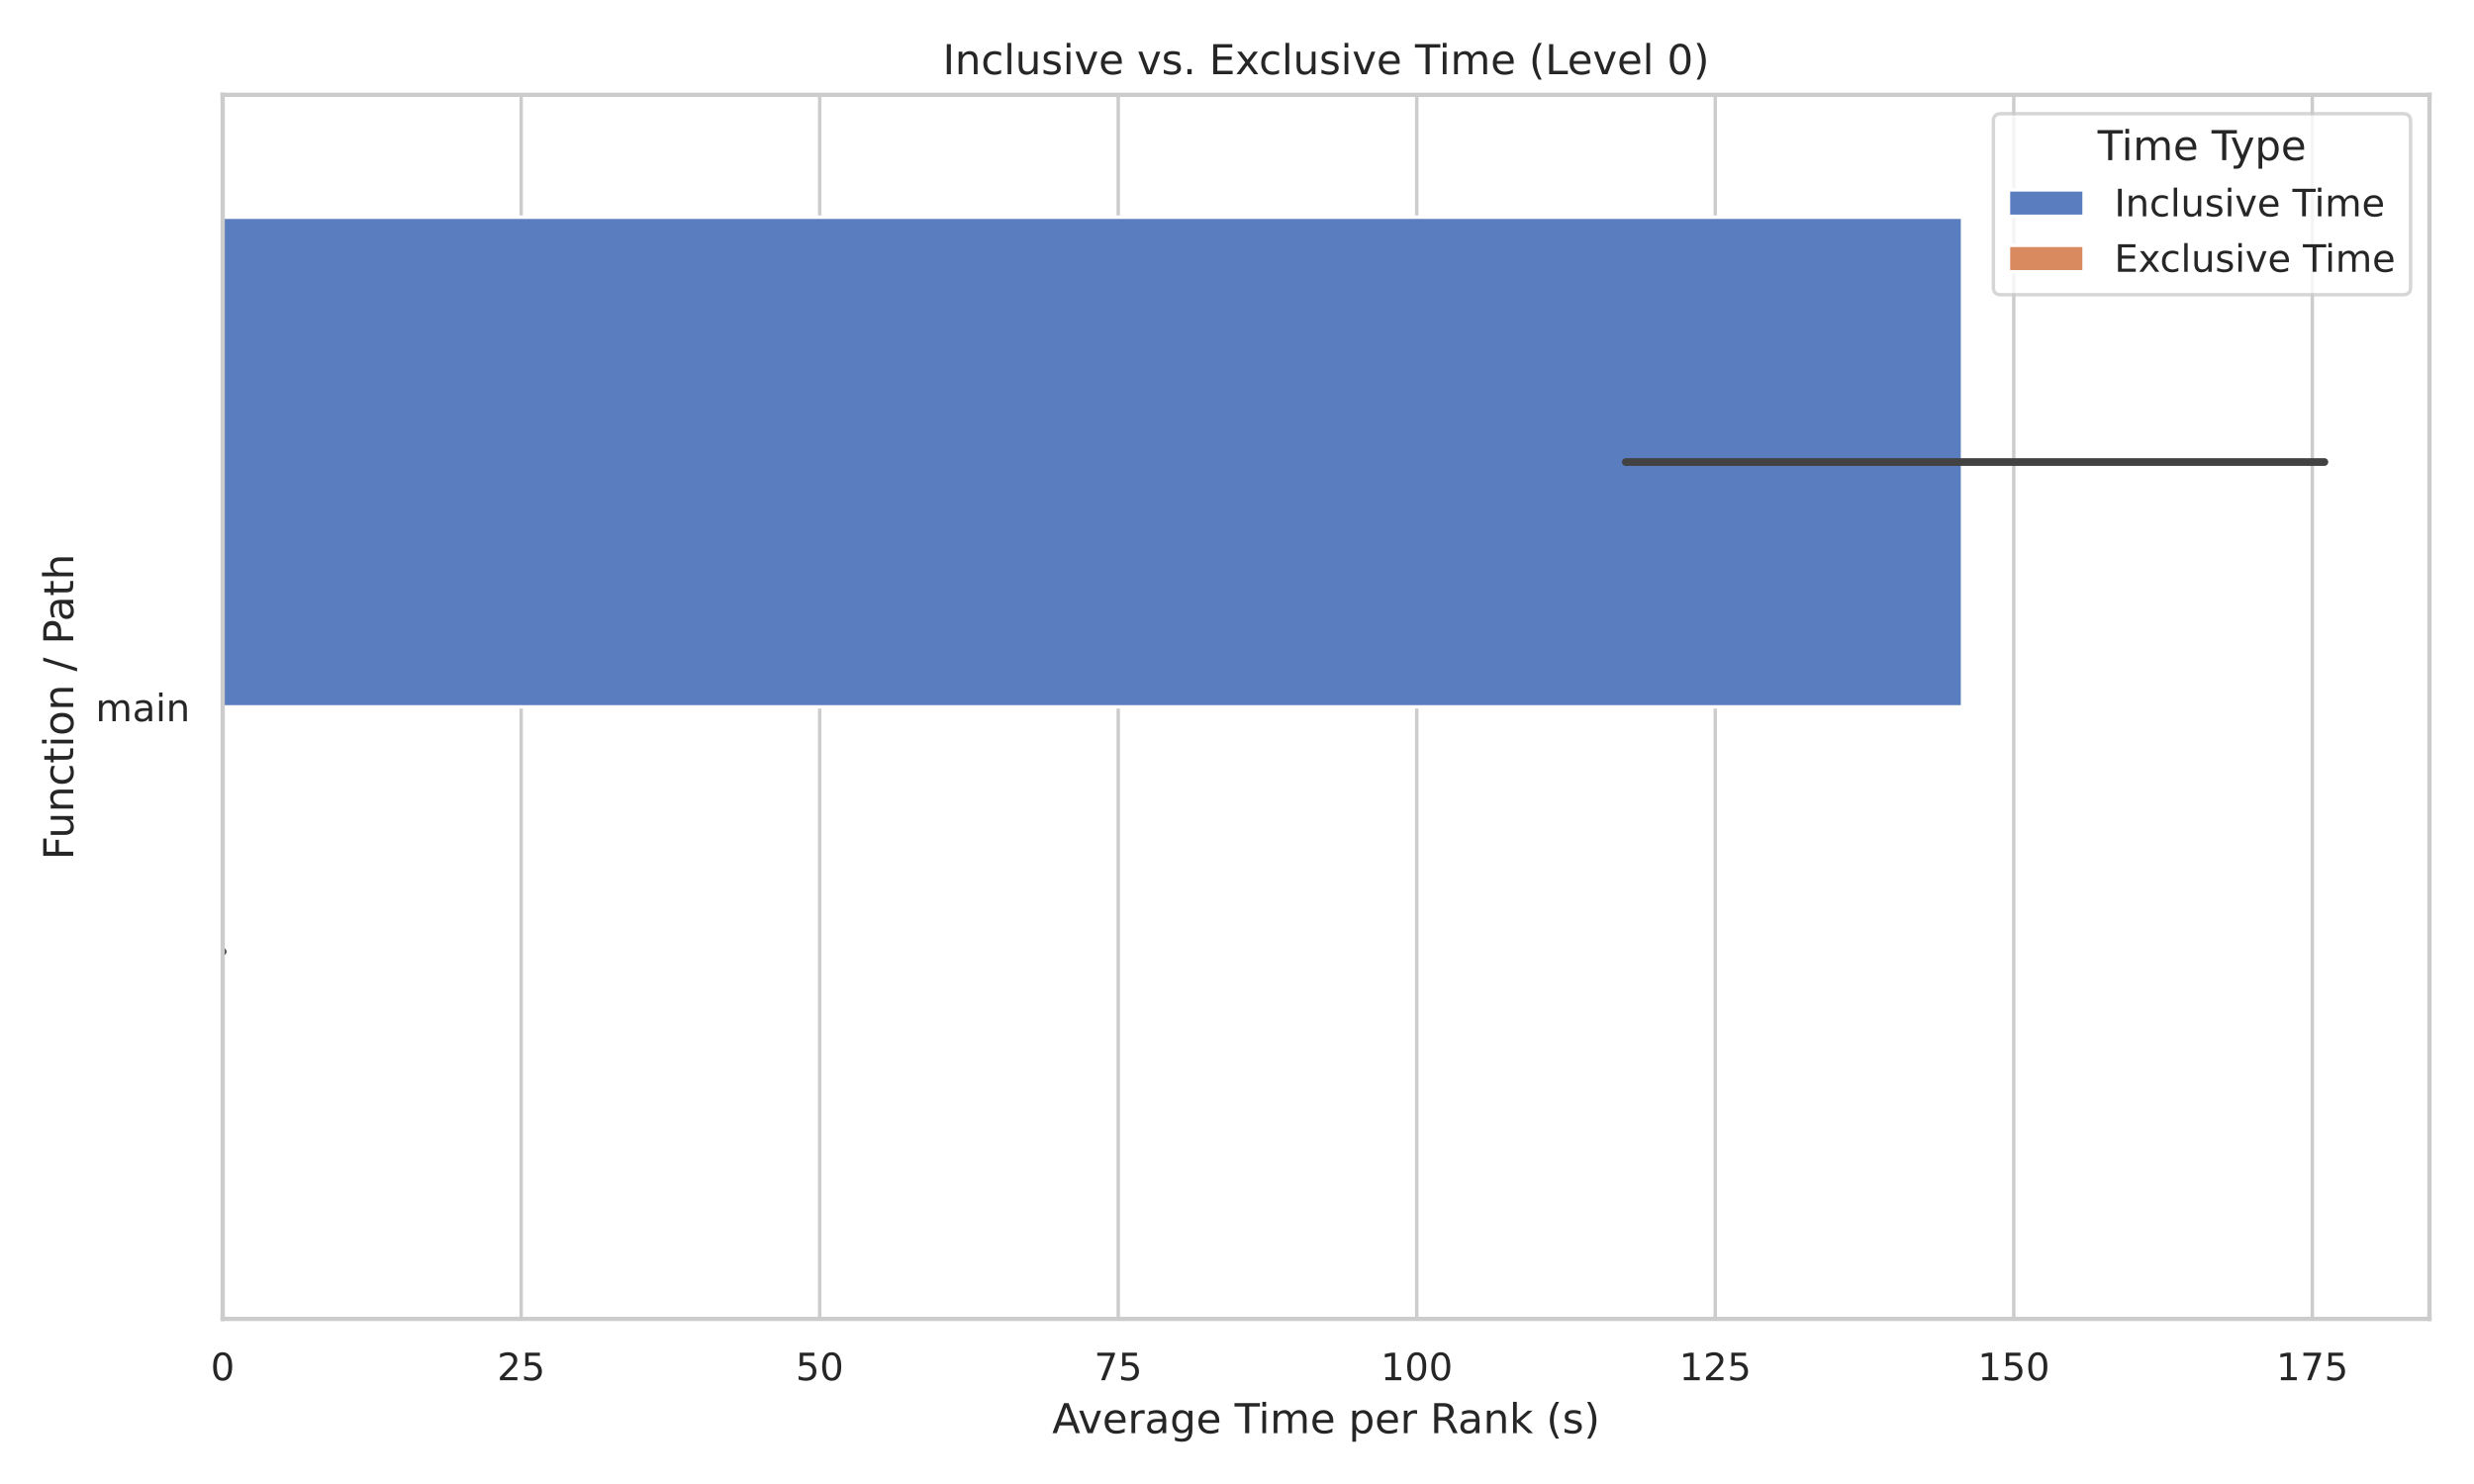
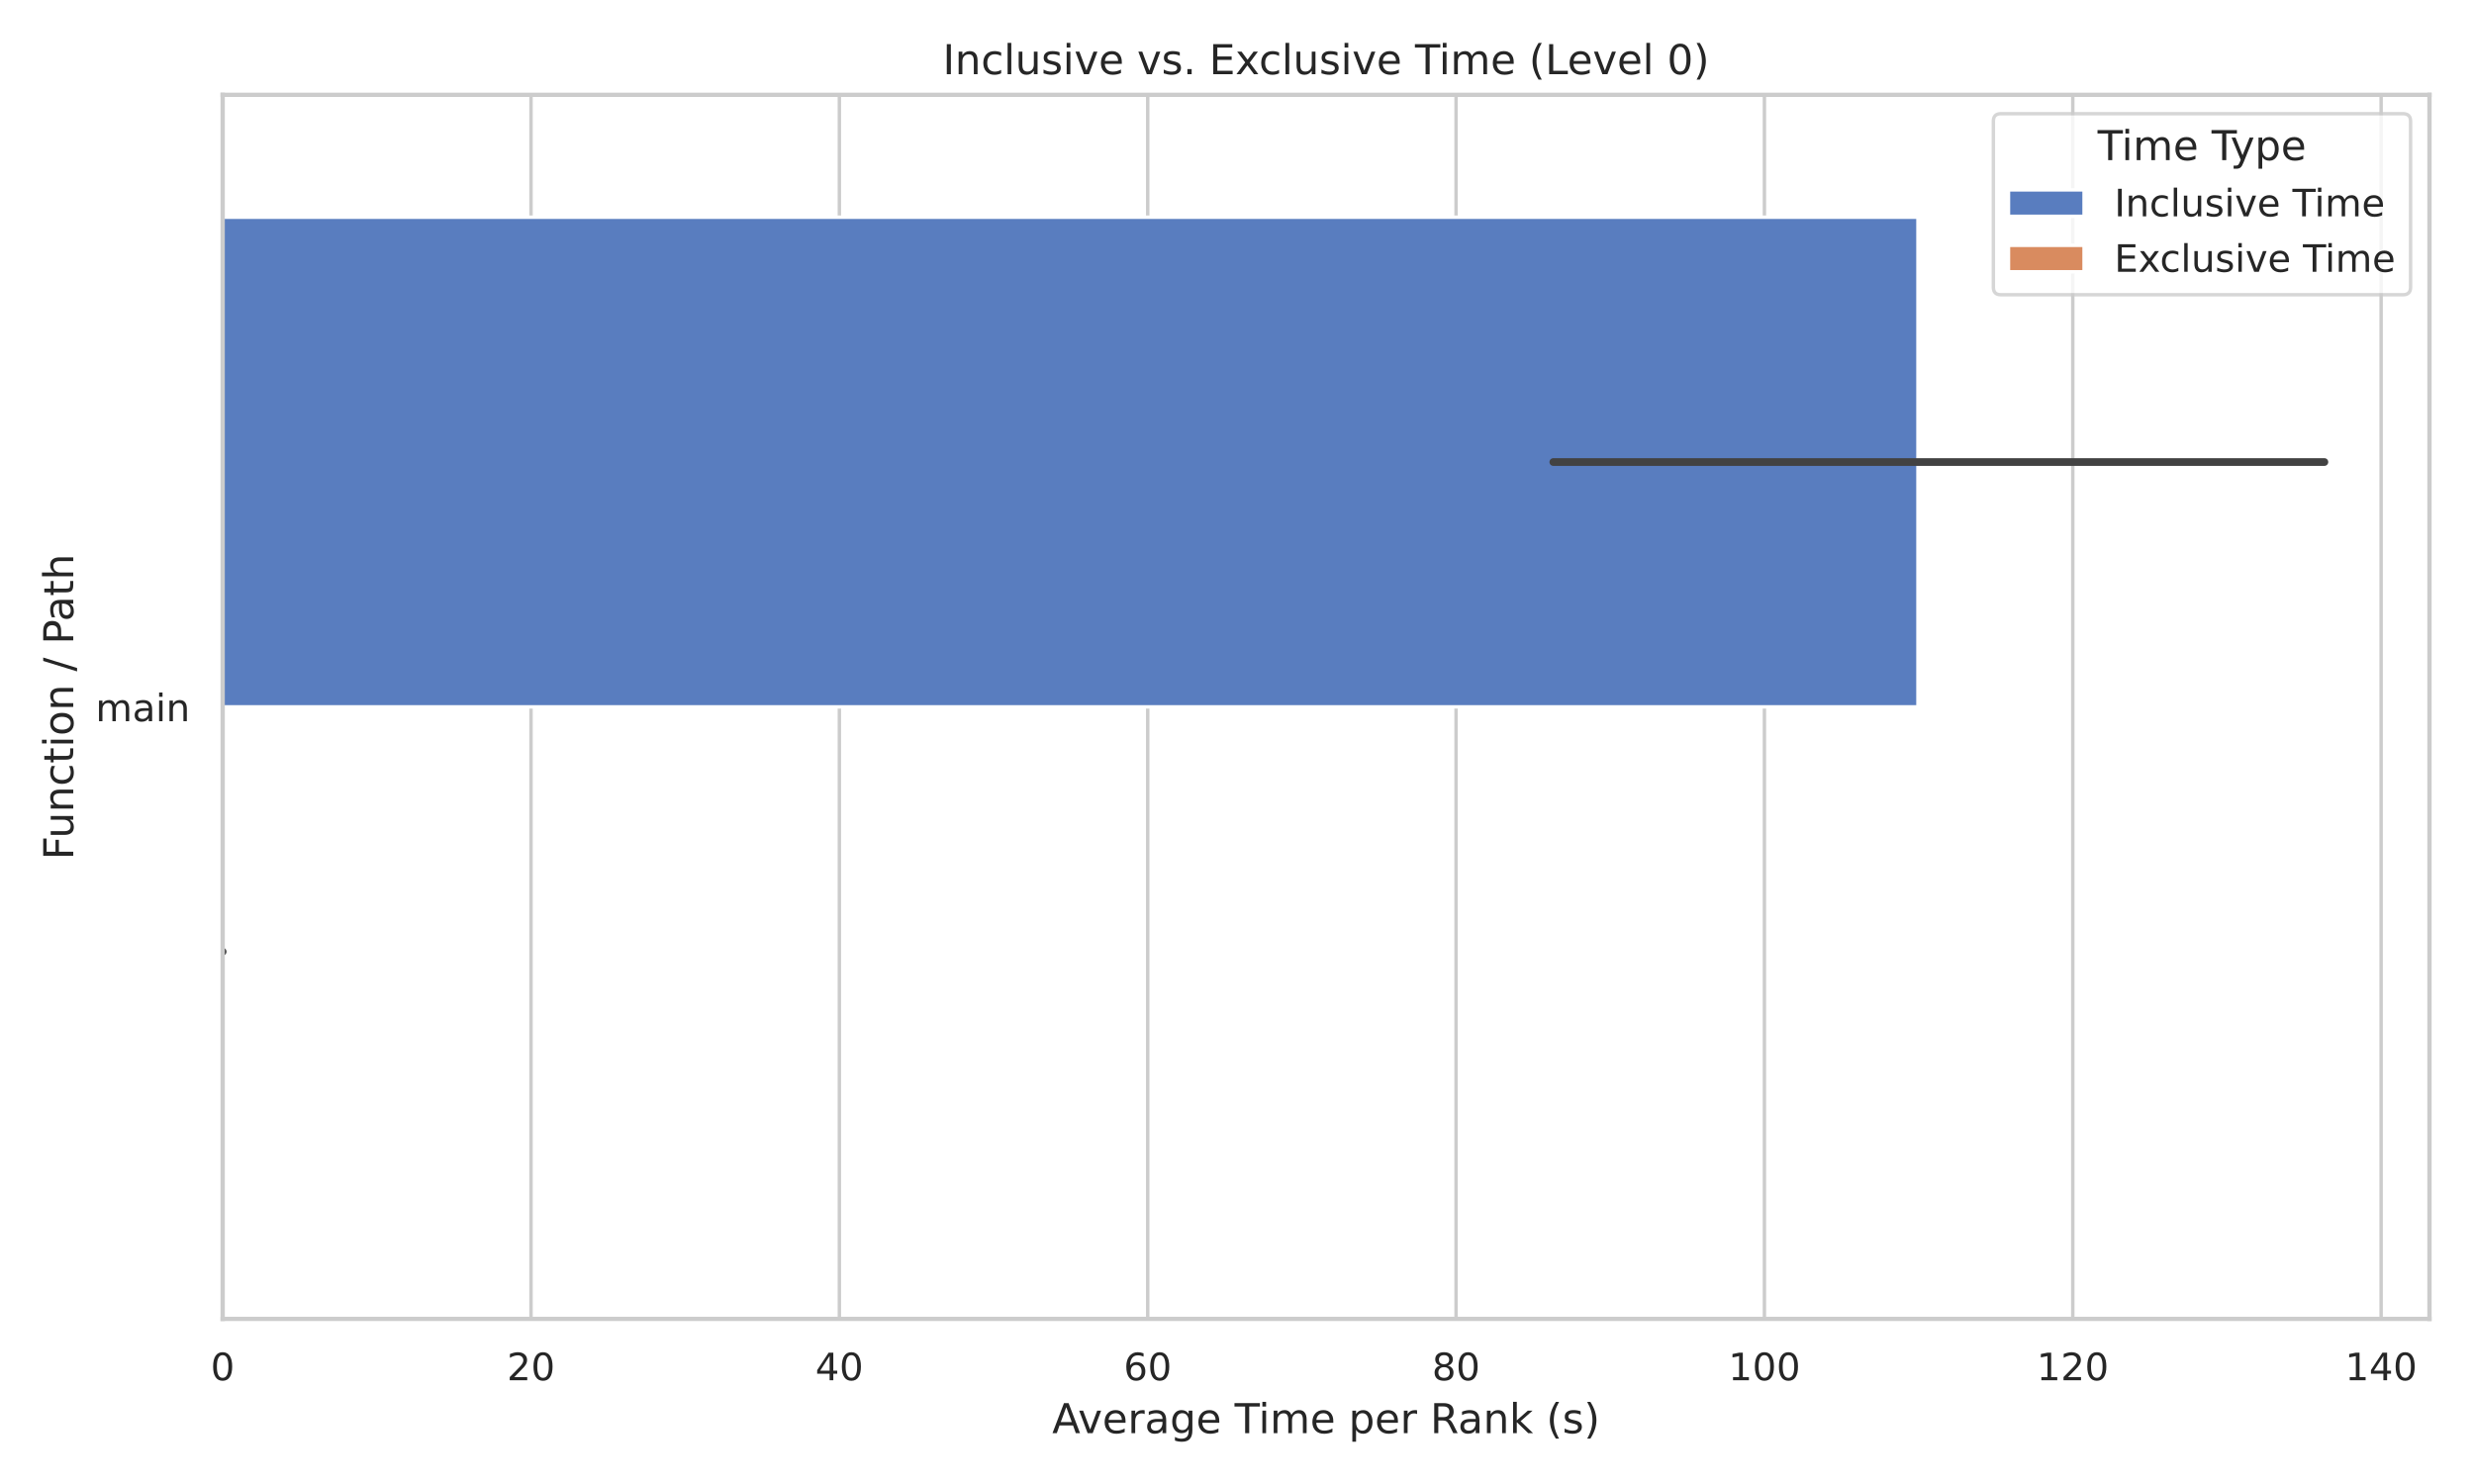
<svg xmlns="http://www.w3.org/2000/svg" xmlns:xlink="http://www.w3.org/1999/xlink" width="720pt" height="432pt" viewBox="0 0 720 432" version="1.1">
  <defs>
    <style type="text/css">*{stroke-linejoin: round; stroke-linecap: butt}</style>
  </defs>
  <g id="figure_1">
    <g id="patch_1">
      <path d="M 0 432  L 720 432  L 720 0  L 0 0  z " style="fill: #ffffff" />
    </g>
    <g id="axes_1">
      <g id="patch_2">
        <path d="M 64.8 383.94  L 707.04 383.94  L 707.04 27.6  L 64.8 27.6  z " style="fill: #ffffff" />
      </g>
      <g id="matplotlib.axis_1">
        <g id="xtick_1">
          <g id="line2d_1">
-             <path d="M 64.8 383.94  L 64.8 27.6  " clip-path="url(#p45feb9f25a)" style="fill: none; stroke: #cccccc; stroke-linecap: round" />
+             <path d="M 64.8 383.94  L 64.8 27.6  " clip-path="url(#p758484e7e9)" style="fill: none; stroke: #cccccc; stroke-linecap: round" />
          </g>
          <g id="text_1">
            <g style="fill: #262626" transform="translate(61.30062 401.7983) scale(0.11 -0.11)">
              <defs>
                <path id="DejaVuSans-30" d="M 2034 4250  Q 1547 4250 1301 3770  Q 1056 3291 1056 2328  Q 1056 1369 1301 889  Q 1547 409 2034 409  Q 2525 409 2770 889  Q 3016 1369 3016 2328  Q 3016 3291 2770 3770  Q 2525 4250 2034 4250  z M 2034 4750  Q 2819 4750 3233 4129  Q 3647 3509 3647 2328  Q 3647 1150 3233 529  Q 2819 -91 2034 -91  Q 1250 -91 836 529  Q 422 1150 422 2328  Q 422 3509 836 4129  Q 1250 4750 2034 4750  z " transform="scale(0.015625)" />
              </defs>
              <use xlink:href="#DejaVuSans-30" />
            </g>
          </g>
        </g>
        <g id="xtick_2">
          <g id="line2d_2">
-             <path d="M 151.677 383.94  L 151.677 27.6  " clip-path="url(#p45feb9f25a)" style="fill: none; stroke: #cccccc; stroke-linecap: round" />
+             <path d="M 154.539 383.94  L 154.539 27.6  " clip-path="url(#p758484e7e9)" style="fill: none; stroke: #cccccc; stroke-linecap: round" />
          </g>
          <g id="text_2">
-             <g style="fill: #262626" transform="translate(144.6783 401.7983) scale(0.11 -0.11)">
+             <g style="fill: #262626" transform="translate(147.5399 401.7983) scale(0.11 -0.11)">
              <defs>
                <path id="DejaVuSans-32" d="M 1228 531  L 3431 531  L 3431 0  L 469 0  L 469 531  Q 828 903 1448 1529  Q 2069 2156 2228 2338  Q 2531 2678 2651 2914  Q 2772 3150 2772 3378  Q 2772 3750 2511 3984  Q 2250 4219 1831 4219  Q 1534 4219 1204 4116  Q 875 4013 500 3803  L 500 4441  Q 881 4594 1212 4672  Q 1544 4750 1819 4750  Q 2544 4750 2975 4387  Q 3406 4025 3406 3419  Q 3406 3131 3298 2873  Q 3191 2616 2906 2266  Q 2828 2175 2409 1742  Q 1991 1309 1228 531  z " transform="scale(0.015625)" />
-                 <path id="DejaVuSans-35" d="M 691 4666  L 3169 4666  L 3169 4134  L 1269 4134  L 1269 2991  Q 1406 3038 1543 3061  Q 1681 3084 1819 3084  Q 2600 3084 3056 2656  Q 3513 2228 3513 1497  Q 3513 744 3044 326  Q 2575 -91 1722 -91  Q 1428 -91 1123 -41  Q 819 9 494 109  L 494 744  Q 775 591 1075 516  Q 1375 441 1709 441  Q 2250 441 2565 725  Q 2881 1009 2881 1497  Q 2881 1984 2565 2268  Q 2250 2553 1709 2553  Q 1456 2553 1204 2497  Q 953 2441 691 2322  L 691 4666  z " transform="scale(0.015625)" />
              </defs>
              <use xlink:href="#DejaVuSans-32" />
-               <use xlink:href="#DejaVuSans-35" x="63.623" />
+               <use xlink:href="#DejaVuSans-30" x="63.623" />
            </g>
          </g>
        </g>
        <g id="xtick_3">
          <g id="line2d_3">
-             <path d="M 238.554 383.94  L 238.554 27.6  " clip-path="url(#p45feb9f25a)" style="fill: none; stroke: #cccccc; stroke-linecap: round" />
+             <path d="M 244.277 383.94  L 244.277 27.6  " clip-path="url(#p758484e7e9)" style="fill: none; stroke: #cccccc; stroke-linecap: round" />
          </g>
          <g id="text_3">
-             <g style="fill: #262626" transform="translate(231.5554 401.7983) scale(0.11 -0.11)">
-               <use xlink:href="#DejaVuSans-35" />
+             <g style="fill: #262626" transform="translate(237.2785 401.7983) scale(0.11 -0.11)">
+               <defs>
+                 <path id="DejaVuSans-34" d="M 2419 4116  L 825 1625  L 2419 1625  L 2419 4116  z M 2253 4666  L 3047 4666  L 3047 1625  L 3713 1625  L 3713 1100  L 3047 1100  L 3047 0  L 2419 0  L 2419 1100  L 313 1100  L 313 1709  L 2253 4666  z " transform="scale(0.015625)" />
+               </defs>
+               <use xlink:href="#DejaVuSans-34" />
              <use xlink:href="#DejaVuSans-30" x="63.623" />
            </g>
          </g>
        </g>
        <g id="xtick_4">
          <g id="line2d_4">
-             <path d="M 325.431 383.94  L 325.431 27.6  " clip-path="url(#p45feb9f25a)" style="fill: none; stroke: #cccccc; stroke-linecap: round" />
+             <path d="M 334.016 383.94  L 334.016 27.6  " clip-path="url(#p758484e7e9)" style="fill: none; stroke: #cccccc; stroke-linecap: round" />
          </g>
          <g id="text_4">
-             <g style="fill: #262626" transform="translate(318.4325 401.7983) scale(0.11 -0.11)">
-               <defs>
-                 <path id="DejaVuSans-37" d="M 525 4666  L 3525 4666  L 3525 4397  L 1831 0  L 1172 0  L 2766 4134  L 525 4134  L 525 4666  z " transform="scale(0.015625)" />
-               </defs>
-               <use xlink:href="#DejaVuSans-37" />
-               <use xlink:href="#DejaVuSans-35" x="63.623" />
+             <g style="fill: #262626" transform="translate(327.0171 401.7983) scale(0.11 -0.11)">
+               <defs>
+                 <path id="DejaVuSans-36" d="M 2113 2584  Q 1688 2584 1439 2293  Q 1191 2003 1191 1497  Q 1191 994 1439 701  Q 1688 409 2113 409  Q 2538 409 2786 701  Q 3034 994 3034 1497  Q 3034 2003 2786 2293  Q 2538 2584 2113 2584  z M 3366 4563  L 3366 3988  Q 3128 4100 2886 4159  Q 2644 4219 2406 4219  Q 1781 4219 1451 3797  Q 1122 3375 1075 2522  Q 1259 2794 1537 2939  Q 1816 3084 2150 3084  Q 2853 3084 3261 2657  Q 3669 2231 3669 1497  Q 3669 778 3244 343  Q 2819 -91 2113 -91  Q 1303 -91 875 529  Q 447 1150 447 2328  Q 447 3434 972 4092  Q 1497 4750 2381 4750  Q 2619 4750 2861 4703  Q 3103 4656 3366 4563  z " transform="scale(0.015625)" />
+               </defs>
+               <use xlink:href="#DejaVuSans-36" />
+               <use xlink:href="#DejaVuSans-30" x="63.623" />
            </g>
          </g>
        </g>
        <g id="xtick_5">
          <g id="line2d_5">
-             <path d="M 412.308 383.94  L 412.308 27.6  " clip-path="url(#p45feb9f25a)" style="fill: none; stroke: #cccccc; stroke-linecap: round" />
+             <path d="M 423.755 383.94  L 423.755 27.6  " clip-path="url(#p758484e7e9)" style="fill: none; stroke: #cccccc; stroke-linecap: round" />
          </g>
          <g id="text_5">
-             <g style="fill: #262626" transform="translate(401.8102 401.7983) scale(0.11 -0.11)">
-               <defs>
-                 <path id="DejaVuSans-31" d="M 794 531  L 1825 531  L 1825 4091  L 703 3866  L 703 4441  L 1819 4666  L 2450 4666  L 2450 531  L 3481 531  L 3481 0  L 794 0  L 794 531  z " transform="scale(0.015625)" />
-               </defs>
-               <use xlink:href="#DejaVuSans-31" />
-               <use xlink:href="#DejaVuSans-30" x="63.623" />
-               <use xlink:href="#DejaVuSans-30" x="127.246" />
+             <g style="fill: #262626" transform="translate(416.7558 401.7983) scale(0.11 -0.11)">
+               <defs>
+                 <path id="DejaVuSans-38" d="M 2034 2216  Q 1584 2216 1326 1975  Q 1069 1734 1069 1313  Q 1069 891 1326 650  Q 1584 409 2034 409  Q 2484 409 2743 651  Q 3003 894 3003 1313  Q 3003 1734 2745 1975  Q 2488 2216 2034 2216  z M 1403 2484  Q 997 2584 770 2862  Q 544 3141 544 3541  Q 544 4100 942 4425  Q 1341 4750 2034 4750  Q 2731 4750 3128 4425  Q 3525 4100 3525 3541  Q 3525 3141 3298 2862  Q 3072 2584 2669 2484  Q 3125 2378 3379 2068  Q 3634 1759 3634 1313  Q 3634 634 3220 271  Q 2806 -91 2034 -91  Q 1263 -91 848 271  Q 434 634 434 1313  Q 434 1759 690 2068  Q 947 2378 1403 2484  z M 1172 3481  Q 1172 3119 1398 2916  Q 1625 2713 2034 2713  Q 2441 2713 2670 2916  Q 2900 3119 2900 3481  Q 2900 3844 2670 4047  Q 2441 4250 2034 4250  Q 1625 4250 1398 4047  Q 1172 3844 1172 3481  z " transform="scale(0.015625)" />
+               </defs>
+               <use xlink:href="#DejaVuSans-38" />
+               <use xlink:href="#DejaVuSans-30" x="63.623" />
            </g>
          </g>
        </g>
        <g id="xtick_6">
          <g id="line2d_6">
-             <path d="M 499.185 383.94  L 499.185 27.6  " clip-path="url(#p45feb9f25a)" style="fill: none; stroke: #cccccc; stroke-linecap: round" />
+             <path d="M 513.493 383.94  L 513.493 27.6  " clip-path="url(#p758484e7e9)" style="fill: none; stroke: #cccccc; stroke-linecap: round" />
          </g>
          <g id="text_6">
-             <g style="fill: #262626" transform="translate(488.6873 401.7983) scale(0.11 -0.11)">
+             <g style="fill: #262626" transform="translate(502.995 401.7983) scale(0.11 -0.11)">
+               <defs>
+                 <path id="DejaVuSans-31" d="M 794 531  L 1825 531  L 1825 4091  L 703 3866  L 703 4441  L 1819 4666  L 2450 4666  L 2450 531  L 3481 531  L 3481 0  L 794 0  L 794 531  z " transform="scale(0.015625)" />
+               </defs>
+               <use xlink:href="#DejaVuSans-31" />
+               <use xlink:href="#DejaVuSans-30" x="63.623" />
+               <use xlink:href="#DejaVuSans-30" x="127.246" />
+             </g>
+           </g>
+         </g>
+         <g id="xtick_7">
+           <g id="line2d_7">
+             <path d="M 603.232 383.94  L 603.232 27.6  " clip-path="url(#p758484e7e9)" style="fill: none; stroke: #cccccc; stroke-linecap: round" />
+           </g>
+           <g id="text_7">
+             <g style="fill: #262626" transform="translate(592.7336 401.7983) scale(0.11 -0.11)">
              <use xlink:href="#DejaVuSans-31" />
              <use xlink:href="#DejaVuSans-32" x="63.623" />
-               <use xlink:href="#DejaVuSans-35" x="127.246" />
-             </g>
-           </g>
-         </g>
-         <g id="xtick_7">
-           <g id="line2d_7">
-             <path d="M 586.063 383.94  L 586.063 27.6  " clip-path="url(#p45feb9f25a)" style="fill: none; stroke: #cccccc; stroke-linecap: round" />
-           </g>
-           <g id="text_7">
-             <g style="fill: #262626" transform="translate(575.5644 401.7983) scale(0.11 -0.11)">
-               <use xlink:href="#DejaVuSans-31" />
-               <use xlink:href="#DejaVuSans-35" x="63.623" />
              <use xlink:href="#DejaVuSans-30" x="127.246" />
            </g>
          </g>
        </g>
        <g id="xtick_8">
          <g id="line2d_8">
-             <path d="M 672.94 383.94  L 672.94 27.6  " clip-path="url(#p45feb9f25a)" style="fill: none; stroke: #cccccc; stroke-linecap: round" />
+             <path d="M 692.97 383.94  L 692.97 27.6  " clip-path="url(#p758484e7e9)" style="fill: none; stroke: #cccccc; stroke-linecap: round" />
          </g>
          <g id="text_8">
-             <g style="fill: #262626" transform="translate(662.4415 401.7983) scale(0.11 -0.11)">
+             <g style="fill: #262626" transform="translate(682.4723 401.7983) scale(0.11 -0.11)">
              <use xlink:href="#DejaVuSans-31" />
-               <use xlink:href="#DejaVuSans-37" x="63.623" />
-               <use xlink:href="#DejaVuSans-35" x="127.246" />
+               <use xlink:href="#DejaVuSans-34" x="63.623" />
+               <use xlink:href="#DejaVuSans-30" x="127.246" />
            </g>
          </g>
        </g>
        <g id="text_9">
          <g style="fill: #262626" transform="translate(306.21 417.2041) scale(0.12 -0.12)">
            <defs>
              <path id="DejaVuSans-41" d="M 2188 4044  L 1331 1722  L 3047 1722  L 2188 4044  z M 1831 4666  L 2547 4666  L 4325 0  L 3669 0  L 3244 1197  L 1141 1197  L 716 0  L 50 0  L 1831 4666  z " transform="scale(0.015625)" />
              <path id="DejaVuSans-76" d="M 191 3500  L 800 3500  L 1894 563  L 2988 3500  L 3597 3500  L 2284 0  L 1503 0  L 191 3500  z " transform="scale(0.015625)" />
              <path id="DejaVuSans-65" d="M 3597 1894  L 3597 1613  L 953 1613  Q 991 1019 1311 708  Q 1631 397 2203 397  Q 2534 397 2845 478  Q 3156 559 3463 722  L 3463 178  Q 3153 47 2828 -22  Q 2503 -91 2169 -91  Q 1331 -91 842 396  Q 353 884 353 1716  Q 353 2575 817 3079  Q 1281 3584 2069 3584  Q 2775 3584 3186 3129  Q 3597 2675 3597 1894  z M 3022 2063  Q 3016 2534 2758 2815  Q 2500 3097 2075 3097  Q 1594 3097 1305 2825  Q 1016 2553 972 2059  L 3022 2063  z " transform="scale(0.015625)" />
              <path id="DejaVuSans-72" d="M 2631 2963  Q 2534 3019 2420 3045  Q 2306 3072 2169 3072  Q 1681 3072 1420 2755  Q 1159 2438 1159 1844  L 1159 0  L 581 0  L 581 3500  L 1159 3500  L 1159 2956  Q 1341 3275 1631 3429  Q 1922 3584 2338 3584  Q 2397 3584 2469 3576  Q 2541 3569 2628 3553  L 2631 2963  z " transform="scale(0.015625)" />
              <path id="DejaVuSans-61" d="M 2194 1759  Q 1497 1759 1228 1600  Q 959 1441 959 1056  Q 959 750 1161 570  Q 1363 391 1709 391  Q 2188 391 2477 730  Q 2766 1069 2766 1631  L 2766 1759  L 2194 1759  z M 3341 1997  L 3341 0  L 2766 0  L 2766 531  Q 2569 213 2275 61  Q 1981 -91 1556 -91  Q 1019 -91 701 211  Q 384 513 384 1019  Q 384 1609 779 1909  Q 1175 2209 1959 2209  L 2766 2209  L 2766 2266  Q 2766 2663 2505 2880  Q 2244 3097 1772 3097  Q 1472 3097 1187 3025  Q 903 2953 641 2809  L 641 3341  Q 956 3463 1253 3523  Q 1550 3584 1831 3584  Q 2591 3584 2966 3190  Q 3341 2797 3341 1997  z " transform="scale(0.015625)" />
              <path id="DejaVuSans-67" d="M 2906 1791  Q 2906 2416 2648 2759  Q 2391 3103 1925 3103  Q 1463 3103 1205 2759  Q 947 2416 947 1791  Q 947 1169 1205 825  Q 1463 481 1925 481  Q 2391 481 2648 825  Q 2906 1169 2906 1791  z M 3481 434  Q 3481 -459 3084 -895  Q 2688 -1331 1869 -1331  Q 1566 -1331 1297 -1286  Q 1028 -1241 775 -1147  L 775 -588  Q 1028 -725 1275 -790  Q 1522 -856 1778 -856  Q 2344 -856 2625 -561  Q 2906 -266 2906 331  L 2906 616  Q 2728 306 2450 153  Q 2172 0 1784 0  Q 1141 0 747 490  Q 353 981 353 1791  Q 353 2603 747 3093  Q 1141 3584 1784 3584  Q 2172 3584 2450 3431  Q 2728 3278 2906 2969  L 2906 3500  L 3481 3500  L 3481 434  z " transform="scale(0.015625)" />
              <path id="DejaVuSans-20" transform="scale(0.015625)" />
              <path id="DejaVuSans-54" d="M -19 4666  L 3928 4666  L 3928 4134  L 2272 4134  L 2272 0  L 1638 0  L 1638 4134  L -19 4134  L -19 4666  z " transform="scale(0.015625)" />
              <path id="DejaVuSans-69" d="M 603 3500  L 1178 3500  L 1178 0  L 603 0  L 603 3500  z M 603 4863  L 1178 4863  L 1178 4134  L 603 4134  L 603 4863  z " transform="scale(0.015625)" />
              <path id="DejaVuSans-6d" d="M 3328 2828  Q 3544 3216 3844 3400  Q 4144 3584 4550 3584  Q 5097 3584 5394 3201  Q 5691 2819 5691 2113  L 5691 0  L 5113 0  L 5113 2094  Q 5113 2597 4934 2840  Q 4756 3084 4391 3084  Q 3944 3084 3684 2787  Q 3425 2491 3425 1978  L 3425 0  L 2847 0  L 2847 2094  Q 2847 2600 2669 2842  Q 2491 3084 2119 3084  Q 1678 3084 1418 2786  Q 1159 2488 1159 1978  L 1159 0  L 581 0  L 581 3500  L 1159 3500  L 1159 2956  Q 1356 3278 1631 3431  Q 1906 3584 2284 3584  Q 2666 3584 2933 3390  Q 3200 3197 3328 2828  z " transform="scale(0.015625)" />
              <path id="DejaVuSans-70" d="M 1159 525  L 1159 -1331  L 581 -1331  L 581 3500  L 1159 3500  L 1159 2969  Q 1341 3281 1617 3432  Q 1894 3584 2278 3584  Q 2916 3584 3314 3078  Q 3713 2572 3713 1747  Q 3713 922 3314 415  Q 2916 -91 2278 -91  Q 1894 -91 1617 61  Q 1341 213 1159 525  z M 3116 1747  Q 3116 2381 2855 2742  Q 2594 3103 2138 3103  Q 1681 3103 1420 2742  Q 1159 2381 1159 1747  Q 1159 1113 1420 752  Q 1681 391 2138 391  Q 2594 391 2855 752  Q 3116 1113 3116 1747  z " transform="scale(0.015625)" />
              <path id="DejaVuSans-52" d="M 2841 2188  Q 3044 2119 3236 1894  Q 3428 1669 3622 1275  L 4263 0  L 3584 0  L 2988 1197  Q 2756 1666 2539 1819  Q 2322 1972 1947 1972  L 1259 1972  L 1259 0  L 628 0  L 628 4666  L 2053 4666  Q 2853 4666 3247 4331  Q 3641 3997 3641 3322  Q 3641 2881 3436 2590  Q 3231 2300 2841 2188  z M 1259 4147  L 1259 2491  L 2053 2491  Q 2509 2491 2742 2702  Q 2975 2913 2975 3322  Q 2975 3731 2742 3939  Q 2509 4147 2053 4147  L 1259 4147  z " transform="scale(0.015625)" />
              <path id="DejaVuSans-6e" d="M 3513 2113  L 3513 0  L 2938 0  L 2938 2094  Q 2938 2591 2744 2837  Q 2550 3084 2163 3084  Q 1697 3084 1428 2787  Q 1159 2491 1159 1978  L 1159 0  L 581 0  L 581 3500  L 1159 3500  L 1159 2956  Q 1366 3272 1645 3428  Q 1925 3584 2291 3584  Q 2894 3584 3203 3211  Q 3513 2838 3513 2113  z " transform="scale(0.015625)" />
              <path id="DejaVuSans-6b" d="M 581 4863  L 1159 4863  L 1159 1991  L 2875 3500  L 3609 3500  L 1753 1863  L 3688 0  L 2938 0  L 1159 1709  L 1159 0  L 581 0  L 581 4863  z " transform="scale(0.015625)" />
              <path id="DejaVuSans-28" d="M 1984 4856  Q 1566 4138 1362 3434  Q 1159 2731 1159 2009  Q 1159 1288 1364 580  Q 1569 -128 1984 -844  L 1484 -844  Q 1016 -109 783 600  Q 550 1309 550 2009  Q 550 2706 781 3412  Q 1013 4119 1484 4856  L 1984 4856  z " transform="scale(0.015625)" />
              <path id="DejaVuSans-73" d="M 2834 3397  L 2834 2853  Q 2591 2978 2328 3040  Q 2066 3103 1784 3103  Q 1356 3103 1142 2972  Q 928 2841 928 2578  Q 928 2378 1081 2264  Q 1234 2150 1697 2047  L 1894 2003  Q 2506 1872 2764 1633  Q 3022 1394 3022 966  Q 3022 478 2636 193  Q 2250 -91 1575 -91  Q 1294 -91 989 -36  Q 684 19 347 128  L 347 722  Q 666 556 975 473  Q 1284 391 1588 391  Q 1994 391 2212 530  Q 2431 669 2431 922  Q 2431 1156 2273 1281  Q 2116 1406 1581 1522  L 1381 1569  Q 847 1681 609 1914  Q 372 2147 372 2553  Q 372 3047 722 3315  Q 1072 3584 1716 3584  Q 2034 3584 2315 3537  Q 2597 3491 2834 3397  z " transform="scale(0.015625)" />
              <path id="DejaVuSans-29" d="M 513 4856  L 1013 4856  Q 1481 4119 1714 3412  Q 1947 2706 1947 2009  Q 1947 1309 1714 600  Q 1481 -109 1013 -844  L 513 -844  Q 928 -128 1133 580  Q 1338 1288 1338 2009  Q 1338 2731 1133 3434  Q 928 4138 513 4856  z " transform="scale(0.015625)" />
            </defs>
            <use xlink:href="#DejaVuSans-41" />
            <use xlink:href="#DejaVuSans-76" x="62.533" />
            <use xlink:href="#DejaVuSans-65" x="121.713" />
            <use xlink:href="#DejaVuSans-72" x="183.236" />
            <use xlink:href="#DejaVuSans-61" x="224.35" />
            <use xlink:href="#DejaVuSans-67" x="285.629" />
            <use xlink:href="#DejaVuSans-65" x="349.105" />
            <use xlink:href="#DejaVuSans-20" x="410.629" />
            <use xlink:href="#DejaVuSans-54" x="442.416" />
            <use xlink:href="#DejaVuSans-69" x="500.375" />
            <use xlink:href="#DejaVuSans-6d" x="528.158" />
            <use xlink:href="#DejaVuSans-65" x="625.57" />
            <use xlink:href="#DejaVuSans-20" x="687.094" />
            <use xlink:href="#DejaVuSans-70" x="718.881" />
            <use xlink:href="#DejaVuSans-65" x="782.357" />
            <use xlink:href="#DejaVuSans-72" x="843.881" />
            <use xlink:href="#DejaVuSans-20" x="884.994" />
            <use xlink:href="#DejaVuSans-52" x="916.781" />
            <use xlink:href="#DejaVuSans-61" x="984.014" />
            <use xlink:href="#DejaVuSans-6e" x="1045.293" />
            <use xlink:href="#DejaVuSans-6b" x="1108.672" />
            <use xlink:href="#DejaVuSans-20" x="1166.582" />
            <use xlink:href="#DejaVuSans-28" x="1198.369" />
            <use xlink:href="#DejaVuSans-73" x="1237.383" />
            <use xlink:href="#DejaVuSans-29" x="1289.482" />
          </g>
        </g>
      </g>
      <g id="matplotlib.axis_2">
        <g id="ytick_1">
          <g id="text_10">
            <g style="fill: #262626" transform="translate(27.81719 209.9491) scale(0.11 -0.11)">
              <use xlink:href="#DejaVuSans-6d" />
              <use xlink:href="#DejaVuSans-61" x="97.412" />
              <use xlink:href="#DejaVuSans-69" x="158.691" />
              <use xlink:href="#DejaVuSans-6e" x="186.475" />
            </g>
          </g>
        </g>
        <g id="text_11">
          <g style="fill: #262626" transform="translate(21.32156 250.3022) rotate(-90) scale(0.12 -0.12)">
            <defs>
              <path id="DejaVuSans-46" d="M 628 4666  L 3309 4666  L 3309 4134  L 1259 4134  L 1259 2759  L 3109 2759  L 3109 2228  L 1259 2228  L 1259 0  L 628 0  L 628 4666  z " transform="scale(0.015625)" />
              <path id="DejaVuSans-75" d="M 544 1381  L 544 3500  L 1119 3500  L 1119 1403  Q 1119 906 1312 657  Q 1506 409 1894 409  Q 2359 409 2629 706  Q 2900 1003 2900 1516  L 2900 3500  L 3475 3500  L 3475 0  L 2900 0  L 2900 538  Q 2691 219 2414 64  Q 2138 -91 1772 -91  Q 1169 -91 856 284  Q 544 659 544 1381  z M 1991 3584  L 1991 3584  z " transform="scale(0.015625)" />
              <path id="DejaVuSans-63" d="M 3122 3366  L 3122 2828  Q 2878 2963 2633 3030  Q 2388 3097 2138 3097  Q 1578 3097 1268 2742  Q 959 2388 959 1747  Q 959 1106 1268 751  Q 1578 397 2138 397  Q 2388 397 2633 464  Q 2878 531 3122 666  L 3122 134  Q 2881 22 2623 -34  Q 2366 -91 2075 -91  Q 1284 -91 818 406  Q 353 903 353 1747  Q 353 2603 823 3093  Q 1294 3584 2113 3584  Q 2378 3584 2631 3529  Q 2884 3475 3122 3366  z " transform="scale(0.015625)" />
              <path id="DejaVuSans-74" d="M 1172 4494  L 1172 3500  L 2356 3500  L 2356 3053  L 1172 3053  L 1172 1153  Q 1172 725 1289 603  Q 1406 481 1766 481  L 2356 481  L 2356 0  L 1766 0  Q 1100 0 847 248  Q 594 497 594 1153  L 594 3053  L 172 3053  L 172 3500  L 594 3500  L 594 4494  L 1172 4494  z " transform="scale(0.015625)" />
              <path id="DejaVuSans-6f" d="M 1959 3097  Q 1497 3097 1228 2736  Q 959 2375 959 1747  Q 959 1119 1226 758  Q 1494 397 1959 397  Q 2419 397 2687 759  Q 2956 1122 2956 1747  Q 2956 2369 2687 2733  Q 2419 3097 1959 3097  z M 1959 3584  Q 2709 3584 3137 3096  Q 3566 2609 3566 1747  Q 3566 888 3137 398  Q 2709 -91 1959 -91  Q 1206 -91 779 398  Q 353 888 353 1747  Q 353 2609 779 3096  Q 1206 3584 1959 3584  z " transform="scale(0.015625)" />
              <path id="DejaVuSans-2f" d="M 1625 4666  L 2156 4666  L 531 -594  L 0 -594  L 1625 4666  z " transform="scale(0.015625)" />
              <path id="DejaVuSans-50" d="M 1259 4147  L 1259 2394  L 2053 2394  Q 2494 2394 2734 2622  Q 2975 2850 2975 3272  Q 2975 3691 2734 3919  Q 2494 4147 2053 4147  L 1259 4147  z M 628 4666  L 2053 4666  Q 2838 4666 3239 4311  Q 3641 3956 3641 3272  Q 3641 2581 3239 2228  Q 2838 1875 2053 1875  L 1259 1875  L 1259 0  L 628 0  L 628 4666  z " transform="scale(0.015625)" />
              <path id="DejaVuSans-68" d="M 3513 2113  L 3513 0  L 2938 0  L 2938 2094  Q 2938 2591 2744 2837  Q 2550 3084 2163 3084  Q 1697 3084 1428 2787  Q 1159 2491 1159 1978  L 1159 0  L 581 0  L 581 4863  L 1159 4863  L 1159 2956  Q 1366 3272 1645 3428  Q 1925 3584 2291 3584  Q 2894 3584 3203 3211  Q 3513 2838 3513 2113  z " transform="scale(0.015625)" />
            </defs>
            <use xlink:href="#DejaVuSans-46" />
            <use xlink:href="#DejaVuSans-75" x="52.02" />
            <use xlink:href="#DejaVuSans-6e" x="115.398" />
            <use xlink:href="#DejaVuSans-63" x="178.777" />
            <use xlink:href="#DejaVuSans-74" x="233.758" />
            <use xlink:href="#DejaVuSans-69" x="272.967" />
            <use xlink:href="#DejaVuSans-6f" x="300.75" />
            <use xlink:href="#DejaVuSans-6e" x="361.932" />
            <use xlink:href="#DejaVuSans-20" x="425.311" />
            <use xlink:href="#DejaVuSans-2f" x="457.098" />
            <use xlink:href="#DejaVuSans-20" x="490.789" />
            <use xlink:href="#DejaVuSans-50" x="522.576" />
            <use xlink:href="#DejaVuSans-61" x="578.379" />
            <use xlink:href="#DejaVuSans-74" x="639.658" />
            <use xlink:href="#DejaVuSans-68" x="678.867" />
          </g>
        </g>
      </g>
      <g id="patch_3">
-         <path d="M 64.8 63.234  L 571.148 63.234  L 571.148 205.77  L 64.8 205.77  z " clip-path="url(#p45feb9f25a)" style="fill: #597dbf; stroke: #ffffff; stroke-linejoin: miter" />
+         <path d="M 64.8 63.234  L 558.178 63.234  L 558.178 205.77  L 64.8 205.77  z " clip-path="url(#p758484e7e9)" style="fill: #597dbf; stroke: #ffffff; stroke-linejoin: miter" />
      </g>
      <g id="patch_4">
-         <path d="M 64.8 205.77  L 64.805 205.77  L 64.805 348.306  L 64.8 348.306  z " clip-path="url(#p45feb9f25a)" style="fill: #d98b5f; stroke: #ffffff; stroke-linejoin: miter" />
+         <path d="M 64.8 205.77  L 64.806 205.77  L 64.806 348.306  L 64.8 348.306  z " clip-path="url(#p758484e7e9)" style="fill: #d98b5f; stroke: #ffffff; stroke-linejoin: miter" />
      </g>
      <g id="patch_5">
-         <path d="M 64.8 205.77  L 64.8 205.77  L 64.8 205.77  L 64.8 205.77  z " clip-path="url(#p45feb9f25a)" style="fill: #597dbf; stroke: #ffffff; stroke-linejoin: miter" />
+         <path d="M 64.8 205.77  L 64.8 205.77  L 64.8 205.77  L 64.8 205.77  z " clip-path="url(#p758484e7e9)" style="fill: #597dbf; stroke: #ffffff; stroke-linejoin: miter" />
      </g>
      <g id="patch_6">
-         <path d="M 64.8 205.77  L 64.8 205.77  L 64.8 205.77  L 64.8 205.77  z " clip-path="url(#p45feb9f25a)" style="fill: #d98b5f; stroke: #ffffff; stroke-linejoin: miter" />
+         <path d="M 64.8 205.77  L 64.8 205.77  L 64.8 205.77  L 64.8 205.77  z " clip-path="url(#p758484e7e9)" style="fill: #d98b5f; stroke: #ffffff; stroke-linejoin: miter" />
      </g>
      <g id="line2d_9">
-         <path d="M 473.162 134.502  L 676.457 134.502  " clip-path="url(#p45feb9f25a)" style="fill: none; stroke: #424242; stroke-width: 2.25; stroke-linecap: round" />
+         <path d="M 452.063 134.502  L 676.457 134.502  " clip-path="url(#p758484e7e9)" style="fill: none; stroke: #424242; stroke-width: 2.25; stroke-linecap: round" />
      </g>
      <g id="line2d_10">
-         <path d="M 64.805 277.038  L 64.805 277.038  " clip-path="url(#p45feb9f25a)" style="fill: none; stroke: #424242; stroke-width: 2.25; stroke-linecap: round" />
+         <path d="M 64.806 277.038  L 64.806 277.038  " clip-path="url(#p758484e7e9)" style="fill: none; stroke: #424242; stroke-width: 2.25; stroke-linecap: round" />
      </g>
      <g id="patch_7">
        <path d="M 64.8 383.94  L 64.8 27.6  " style="fill: none; stroke: #cccccc; stroke-width: 1.25; stroke-linejoin: miter; stroke-linecap: square" />
      </g>
      <g id="patch_8">
        <path d="M 707.04 383.94  L 707.04 27.6  " style="fill: none; stroke: #cccccc; stroke-width: 1.25; stroke-linejoin: miter; stroke-linecap: square" />
      </g>
      <g id="patch_9">
        <path d="M 64.8 383.94  L 707.04 383.94  " style="fill: none; stroke: #cccccc; stroke-width: 1.25; stroke-linejoin: miter; stroke-linecap: square" />
      </g>
      <g id="patch_10">
        <path d="M 64.8 27.6  L 707.04 27.6  " style="fill: none; stroke: #cccccc; stroke-width: 1.25; stroke-linejoin: miter; stroke-linecap: square" />
      </g>
      <g id="text_12">
        <g style="fill: #262626" transform="translate(274.3641 21.6) scale(0.12 -0.12)">
          <defs>
            <path id="DejaVuSans-49" d="M 628 4666  L 1259 4666  L 1259 0  L 628 0  L 628 4666  z " transform="scale(0.015625)" />
            <path id="DejaVuSans-6c" d="M 603 4863  L 1178 4863  L 1178 0  L 603 0  L 603 4863  z " transform="scale(0.015625)" />
            <path id="DejaVuSans-2e" d="M 684 794  L 1344 794  L 1344 0  L 684 0  L 684 794  z " transform="scale(0.015625)" />
            <path id="DejaVuSans-45" d="M 628 4666  L 3578 4666  L 3578 4134  L 1259 4134  L 1259 2753  L 3481 2753  L 3481 2222  L 1259 2222  L 1259 531  L 3634 531  L 3634 0  L 628 0  L 628 4666  z " transform="scale(0.015625)" />
            <path id="DejaVuSans-78" d="M 3513 3500  L 2247 1797  L 3578 0  L 2900 0  L 1881 1375  L 863 0  L 184 0  L 1544 1831  L 300 3500  L 978 3500  L 1906 2253  L 2834 3500  L 3513 3500  z " transform="scale(0.015625)" />
            <path id="DejaVuSans-4c" d="M 628 4666  L 1259 4666  L 1259 531  L 3531 531  L 3531 0  L 628 0  L 628 4666  z " transform="scale(0.015625)" />
          </defs>
          <use xlink:href="#DejaVuSans-49" />
          <use xlink:href="#DejaVuSans-6e" x="29.492" />
          <use xlink:href="#DejaVuSans-63" x="92.871" />
          <use xlink:href="#DejaVuSans-6c" x="147.852" />
          <use xlink:href="#DejaVuSans-75" x="175.635" />
          <use xlink:href="#DejaVuSans-73" x="239.014" />
          <use xlink:href="#DejaVuSans-69" x="291.113" />
          <use xlink:href="#DejaVuSans-76" x="318.896" />
          <use xlink:href="#DejaVuSans-65" x="378.076" />
          <use xlink:href="#DejaVuSans-20" x="439.6" />
          <use xlink:href="#DejaVuSans-76" x="471.387" />
          <use xlink:href="#DejaVuSans-73" x="530.566" />
          <use xlink:href="#DejaVuSans-2e" x="582.666" />
          <use xlink:href="#DejaVuSans-20" x="614.453" />
          <use xlink:href="#DejaVuSans-45" x="646.24" />
          <use xlink:href="#DejaVuSans-78" x="709.424" />
          <use xlink:href="#DejaVuSans-63" x="766.854" />
          <use xlink:href="#DejaVuSans-6c" x="821.834" />
          <use xlink:href="#DejaVuSans-75" x="849.617" />
          <use xlink:href="#DejaVuSans-73" x="912.996" />
          <use xlink:href="#DejaVuSans-69" x="965.096" />
          <use xlink:href="#DejaVuSans-76" x="992.879" />
          <use xlink:href="#DejaVuSans-65" x="1052.059" />
          <use xlink:href="#DejaVuSans-20" x="1113.582" />
          <use xlink:href="#DejaVuSans-54" x="1145.369" />
          <use xlink:href="#DejaVuSans-69" x="1203.328" />
          <use xlink:href="#DejaVuSans-6d" x="1231.111" />
          <use xlink:href="#DejaVuSans-65" x="1328.523" />
          <use xlink:href="#DejaVuSans-20" x="1390.047" />
          <use xlink:href="#DejaVuSans-28" x="1421.834" />
          <use xlink:href="#DejaVuSans-4c" x="1460.848" />
          <use xlink:href="#DejaVuSans-65" x="1514.811" />
          <use xlink:href="#DejaVuSans-76" x="1576.334" />
          <use xlink:href="#DejaVuSans-65" x="1635.514" />
          <use xlink:href="#DejaVuSans-6c" x="1697.037" />
          <use xlink:href="#DejaVuSans-20" x="1724.82" />
          <use xlink:href="#DejaVuSans-30" x="1756.607" />
          <use xlink:href="#DejaVuSans-29" x="1820.23" />
        </g>
      </g>
      <g id="legend_1">
        <g id="patch_11">
          <path d="M 582.321 85.806  L 699.34 85.806  Q 701.54 85.806 701.54 83.606  L 701.54 35.3  Q 701.54 33.1 699.34 33.1  L 582.321 33.1  Q 580.121 33.1 580.121 35.3  L 580.121 83.606  Q 580.121 85.806 582.321 85.806  z " style="fill: #ffffff; opacity: 0.8; stroke: #cccccc; stroke-linejoin: miter" />
        </g>
        <g id="text_13">
          <g style="fill: #262626" transform="translate(610.4638 46.61812) scale(0.12 -0.12)">
            <defs>
              <path id="DejaVuSans-79" d="M 2059 -325  Q 1816 -950 1584 -1140  Q 1353 -1331 966 -1331  L 506 -1331  L 506 -850  L 844 -850  Q 1081 -850 1212 -737  Q 1344 -625 1503 -206  L 1606 56  L 191 3500  L 800 3500  L 1894 763  L 2988 3500  L 3597 3500  L 2059 -325  z " transform="scale(0.015625)" />
            </defs>
            <use xlink:href="#DejaVuSans-54" />
            <use xlink:href="#DejaVuSans-69" x="57.959" />
            <use xlink:href="#DejaVuSans-6d" x="85.742" />
            <use xlink:href="#DejaVuSans-65" x="183.154" />
            <use xlink:href="#DejaVuSans-20" x="244.678" />
            <use xlink:href="#DejaVuSans-54" x="276.465" />
            <use xlink:href="#DejaVuSans-79" x="321.924" />
            <use xlink:href="#DejaVuSans-70" x="381.104" />
            <use xlink:href="#DejaVuSans-65" x="444.58" />
          </g>
        </g>
        <g id="patch_12">
          <path d="M 584.521 62.972  L 606.521 62.972  L 606.521 55.272  L 584.521 55.272  z " style="fill: #597dbf; stroke: #ffffff; stroke-linejoin: miter" />
        </g>
        <g id="text_14">
          <g style="fill: #262626" transform="translate(615.3206 62.97203) scale(0.11 -0.11)">
            <use xlink:href="#DejaVuSans-49" />
            <use xlink:href="#DejaVuSans-6e" x="29.492" />
            <use xlink:href="#DejaVuSans-63" x="92.871" />
            <use xlink:href="#DejaVuSans-6c" x="147.852" />
            <use xlink:href="#DejaVuSans-75" x="175.635" />
            <use xlink:href="#DejaVuSans-73" x="239.014" />
            <use xlink:href="#DejaVuSans-69" x="291.113" />
            <use xlink:href="#DejaVuSans-76" x="318.896" />
            <use xlink:href="#DejaVuSans-65" x="378.076" />
            <use xlink:href="#DejaVuSans-20" x="439.6" />
            <use xlink:href="#DejaVuSans-54" x="471.387" />
            <use xlink:href="#DejaVuSans-69" x="529.346" />
            <use xlink:href="#DejaVuSans-6d" x="557.129" />
            <use xlink:href="#DejaVuSans-65" x="654.541" />
          </g>
        </g>
        <g id="patch_13">
          <path d="M 584.521 79.118  L 606.521 79.118  L 606.521 71.418  L 584.521 71.418  z " style="fill: #d98b5f; stroke: #ffffff; stroke-linejoin: miter" />
        </g>
        <g id="text_15">
          <g style="fill: #262626" transform="translate(615.3206 79.11797) scale(0.11 -0.11)">
            <use xlink:href="#DejaVuSans-45" />
            <use xlink:href="#DejaVuSans-78" x="63.184" />
            <use xlink:href="#DejaVuSans-63" x="120.613" />
            <use xlink:href="#DejaVuSans-6c" x="175.594" />
            <use xlink:href="#DejaVuSans-75" x="203.377" />
            <use xlink:href="#DejaVuSans-73" x="266.756" />
            <use xlink:href="#DejaVuSans-69" x="318.855" />
            <use xlink:href="#DejaVuSans-76" x="346.639" />
            <use xlink:href="#DejaVuSans-65" x="405.818" />
            <use xlink:href="#DejaVuSans-20" x="467.342" />
            <use xlink:href="#DejaVuSans-54" x="499.129" />
            <use xlink:href="#DejaVuSans-69" x="557.088" />
            <use xlink:href="#DejaVuSans-6d" x="584.871" />
            <use xlink:href="#DejaVuSans-65" x="682.283" />
          </g>
        </g>
      </g>
    </g>
  </g>
  <defs>
-     <clipPath id="p45feb9f25a">
+     <clipPath id="p758484e7e9">
      <rect x="64.8" y="27.6" width="642.24" height="356.34" />
    </clipPath>
  </defs>
</svg>
